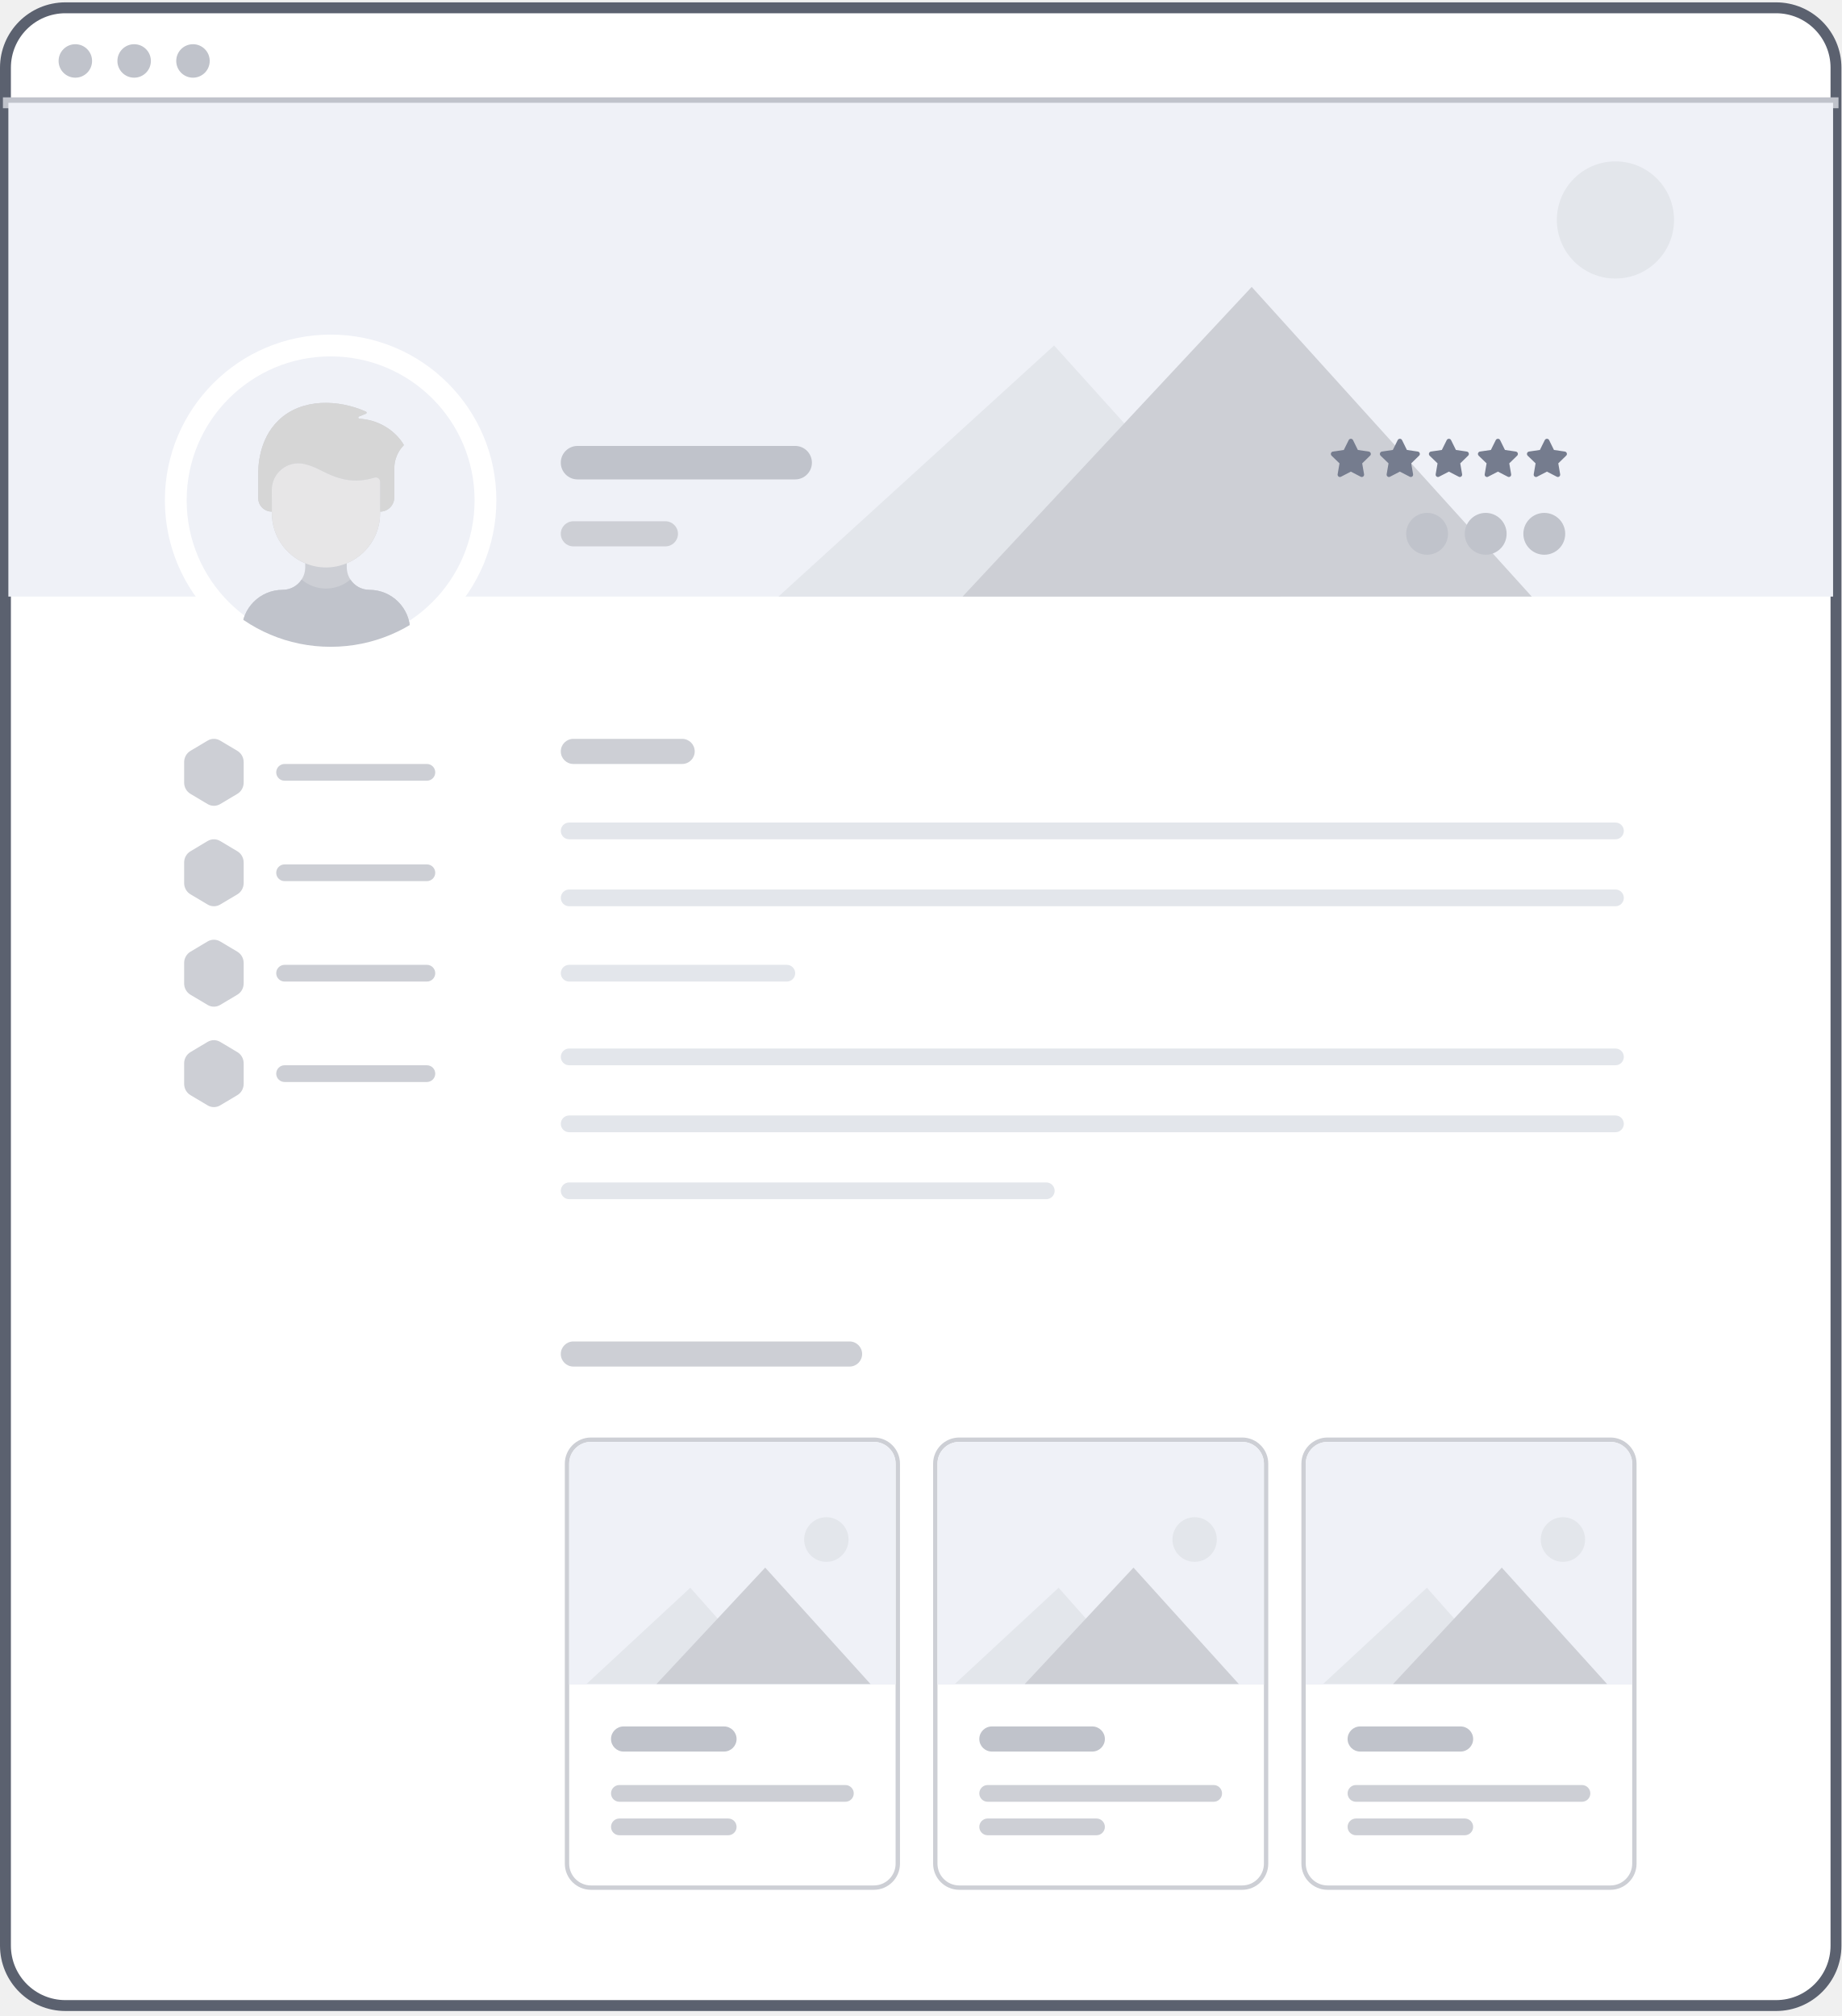
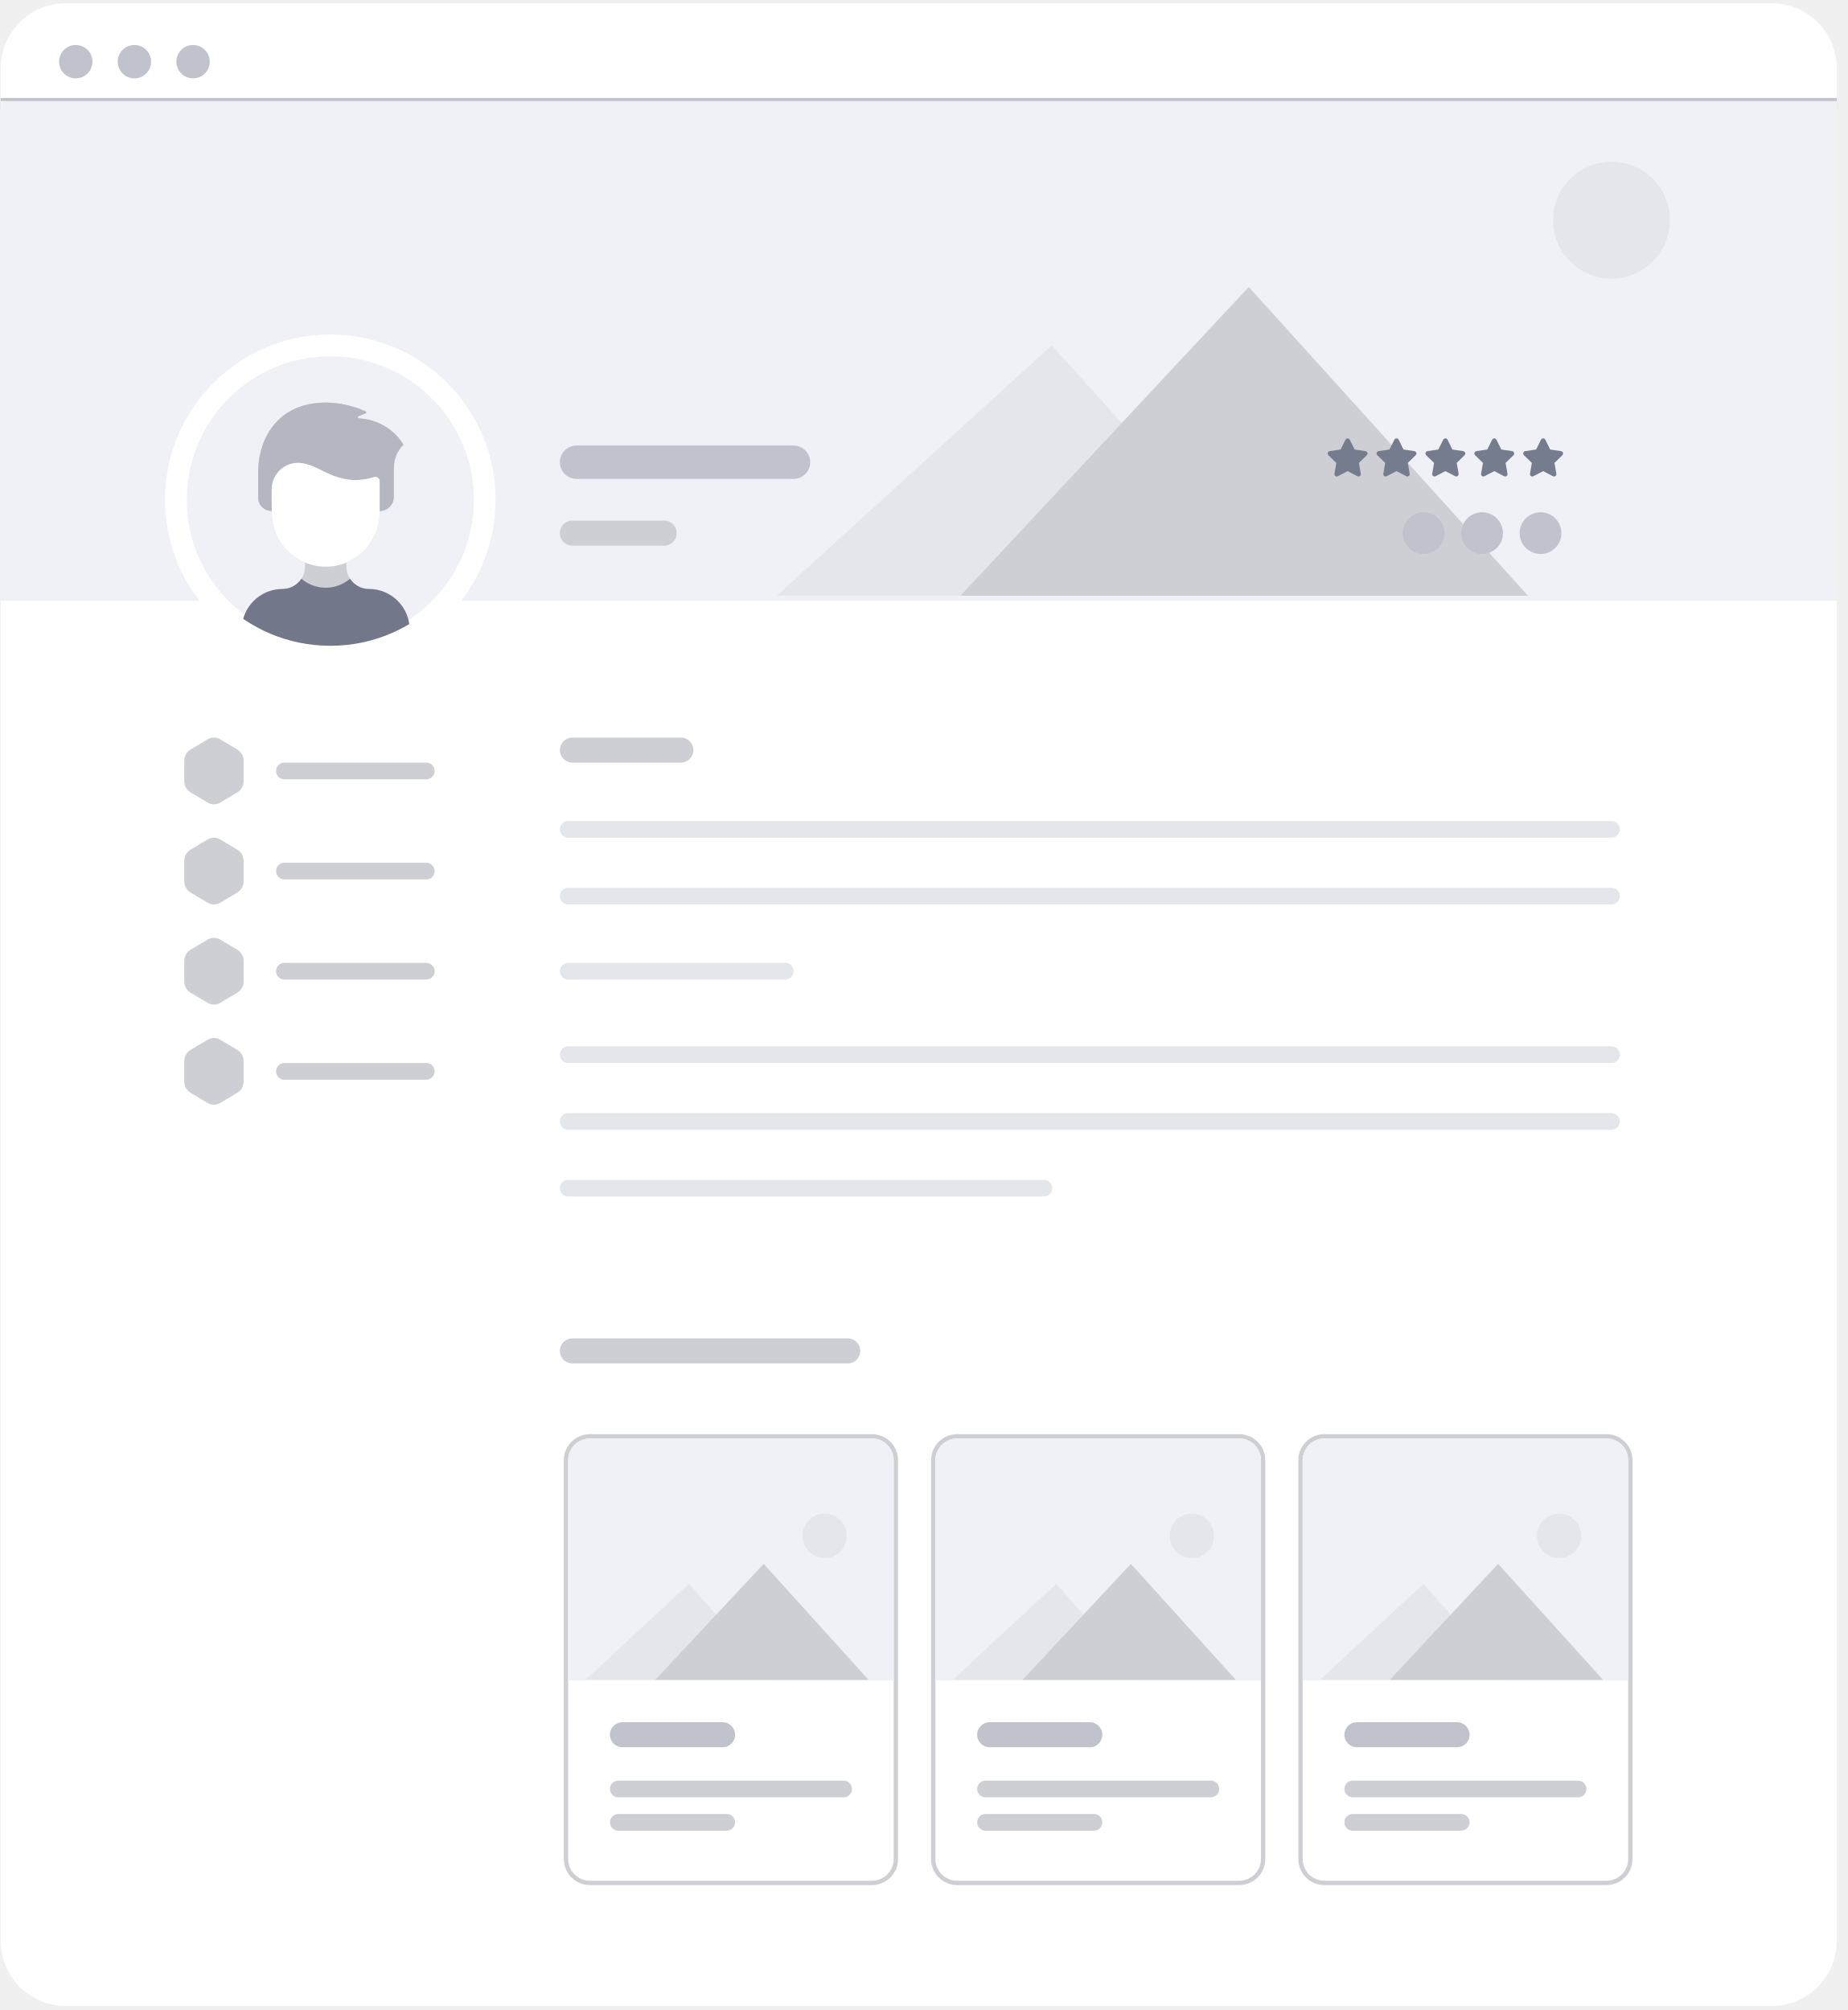
- <svg xmlns="http://www.w3.org/2000/svg" width="169" height="185" viewBox="0 0 169 185" fill="none">
-   <path d="M0.5 6.216C0.5 3.178 2.962 0.716 6 0.716H162.965C166.002 0.716 168.465 3.178 168.465 6.216V178.541C168.465 181.578 166.002 184.041 162.965 184.041H6C2.962 184.041 0.5 181.578 0.5 178.541V6.216Z" fill="white" stroke="#5B616F" />
-   <rect x="51.458" y="75.482" width="97.539" height="1.536" rx="0.768" fill="#E3E6EB" />
-   <rect x="51.458" y="81.627" width="97.539" height="1.536" rx="0.768" fill="#E3E6EB" />
-   <rect x="51.458" y="96.219" width="97.539" height="1.536" rx="0.768" fill="#E3E6EB" />
-   <rect x="51.458" y="102.363" width="97.539" height="1.536" rx="0.768" fill="#E3E6EB" />
-   <rect x="51.458" y="108.507" width="45.313" height="1.536" rx="0.768" fill="#E3E6EB" />
-   <rect x="51.458" y="88.539" width="21.505" height="1.536" rx="0.768" fill="#E3E6EB" />
-   <path d="M19.049 67.962C19.407 67.748 19.848 67.748 20.205 67.962L21.78 68.901C22.138 69.114 22.358 69.508 22.358 69.935V71.813C22.358 72.239 22.138 72.634 21.78 72.847L20.205 73.786C19.848 73.999 19.407 73.999 19.049 73.786L17.475 72.847C17.117 72.634 16.896 72.239 16.896 71.813V69.935C16.896 69.508 17.117 69.114 17.475 68.901L19.049 67.962Z" fill="#CDCFD5" />
-   <rect x="25.345" y="70.106" width="14.592" height="1.536" rx="0.768" fill="#CDCFD5" />
-   <path d="M19.049 77.178C19.407 76.965 19.848 76.965 20.205 77.178L21.78 78.118C22.138 78.331 22.358 78.725 22.358 79.152V81.03C22.358 81.456 22.138 81.85 21.78 82.064L20.205 83.003C19.848 83.216 19.407 83.216 19.049 83.003L17.475 82.064C17.117 81.85 16.896 81.456 16.896 81.03V79.152C16.896 78.725 17.117 78.331 17.475 78.118L19.049 77.178Z" fill="#CDCFD5" />
-   <rect x="25.345" y="79.322" width="14.592" height="1.536" rx="0.768" fill="#CDCFD5" />
-   <path d="M19.049 86.394C19.407 86.181 19.848 86.181 20.205 86.394L21.78 87.333C22.138 87.547 22.358 87.941 22.358 88.368V90.245C22.358 90.672 22.138 91.066 21.78 91.28L20.205 92.219C19.848 92.432 19.407 92.432 19.049 92.219L17.475 91.28C17.117 91.066 16.896 90.672 16.896 90.245V88.368C16.896 87.941 17.117 87.547 17.475 87.333L19.049 86.394Z" fill="#CDCFD5" />
-   <rect x="25.345" y="88.539" width="14.592" height="1.536" rx="0.768" fill="#CDCFD5" />
-   <path d="M19.049 95.611C19.407 95.398 19.848 95.398 20.205 95.611L21.78 96.55C22.138 96.763 22.358 97.158 22.358 97.584V99.462C22.358 99.889 22.138 100.283 21.78 100.496L20.205 101.435C19.848 101.649 19.407 101.649 19.049 101.435L17.475 100.496C17.117 100.283 16.896 99.889 16.896 99.462V97.584C16.896 97.158 17.117 96.763 17.475 96.55L19.049 95.611Z" fill="#CDCFD5" />
-   <rect x="25.345" y="97.755" width="14.592" height="1.536" rx="0.768" fill="#CDCFD5" />
-   <path fill-rule="evenodd" clip-rule="evenodd" d="M51.457 68.954C51.457 68.317 51.973 67.802 52.609 67.802H62.593C63.23 67.802 63.745 68.317 63.745 68.954C63.745 69.59 63.23 70.106 62.593 70.106H52.609C51.973 70.106 51.457 69.59 51.457 68.954Z" fill="#CDCFD5" />
-   <path fill-rule="evenodd" clip-rule="evenodd" d="M51.457 124.252C51.457 123.615 51.973 123.1 52.609 123.1H77.954C78.59 123.1 79.106 123.615 79.106 124.252C79.106 124.888 78.59 125.404 77.954 125.404H52.609C51.973 125.404 51.457 124.888 51.457 124.252Z" fill="#CDCFD5" />
-   <path d="M0.768 9.433L168.196 9.433" stroke="#C0C3CB" stroke-linecap="square" />
-   <path fill-rule="evenodd" clip-rule="evenodd" d="M17.707 7.129C18.555 7.129 19.243 6.441 19.243 5.593C19.243 4.744 18.555 4.057 17.707 4.057C16.859 4.057 16.171 4.744 16.171 5.593C16.171 6.441 16.859 7.129 17.707 7.129Z" fill="#C0C3CB" />
-   <path fill-rule="evenodd" clip-rule="evenodd" d="M12.309 7.129C13.158 7.129 13.845 6.441 13.845 5.593C13.845 4.744 13.158 4.057 12.309 4.057C11.461 4.057 10.773 4.744 10.773 5.593C10.773 6.441 11.461 7.129 12.309 7.129Z" fill="#C0C3CB" />
-   <path fill-rule="evenodd" clip-rule="evenodd" d="M6.912 7.129C7.76 7.129 8.448 6.441 8.448 5.593C8.448 4.744 7.76 4.057 6.912 4.057C6.064 4.057 5.376 4.744 5.376 5.593C5.376 6.441 6.064 7.129 6.912 7.129Z" fill="#C0C3CB" />
-   <rect x="0.768" y="9.433" width="167.429" height="45.313" fill="#EFF1F7" />
-   <path fill-rule="evenodd" clip-rule="evenodd" d="M148.228 25.561C151.197 25.561 153.604 23.154 153.604 20.185C153.604 17.216 151.197 14.809 148.228 14.809C145.259 14.809 142.852 17.216 142.852 20.185C142.852 23.154 145.259 25.561 148.228 25.561Z" fill="#E3E6EB" />
-   <path fill-rule="evenodd" clip-rule="evenodd" d="M96.721 31.705L71.426 54.746H117.507L96.721 31.705Z" fill="#E3E6EB" />
-   <path fill-rule="evenodd" clip-rule="evenodd" d="M114.852 26.329L88.322 54.746H140.548L114.852 26.329Z" fill="#CDCFD5" />
-   <path fill-rule="evenodd" clip-rule="evenodd" d="M51.457 48.986C51.457 48.35 51.973 47.834 52.609 47.834H61.057C61.694 47.834 62.209 48.35 62.209 48.986C62.209 49.622 61.694 50.138 61.057 50.138H52.609C51.973 50.138 51.457 49.622 51.457 48.986Z" fill="#CDCFD5" />
-   <path d="M72.962 40.921H52.993C52.145 40.921 51.457 41.609 51.457 42.457C51.457 43.305 52.145 43.993 52.993 43.993H72.962C73.81 43.993 74.498 43.305 74.498 42.457C74.498 41.609 73.81 40.921 72.962 40.921Z" fill="#C0C3CB" />
-   <path d="M44.545 45.913C44.545 53.76 38.183 60.122 30.336 60.122C22.489 60.122 16.128 53.76 16.128 45.913C16.128 38.066 22.489 31.705 30.336 31.705C38.183 31.705 44.545 38.066 44.545 45.913Z" fill="#EFF1F7" stroke="white" stroke-width="2" />
-   <mask id="mask0" mask-type="alpha" maskUnits="userSpaceOnUse" x="16" y="30" width="29" height="30">
-     <path d="M44.546 45.146C44.546 52.993 38.184 59.354 30.337 59.354C22.49 59.354 16.129 52.993 16.129 45.146C16.129 37.299 22.49 30.938 30.337 30.938C38.184 30.938 44.546 37.299 44.546 45.146Z" fill="#EFF1F7" />
+ <svg xmlns="http://www.w3.org/2000/svg" width="170" height="185" viewBox="0 0 170 185" fill="none">
+   <path d="M0.059 6.3C0.059 2.986 2.745 0.3 6.059 0.3H163.023C166.337 0.3 169.023 2.986 169.023 6.3V178.625C169.023 181.939 166.337 184.625 163.023 184.625H6.059C2.745 184.625 0.059 181.939 0.059 178.625V6.3Z" fill="white" />
+   <rect x="51.517" y="75.566" width="97.539" height="1.536" rx="0.768" fill="#E3E6EB" />
+   <rect x="51.517" y="81.711" width="97.539" height="1.536" rx="0.768" fill="#E3E6EB" />
+   <rect x="51.517" y="96.303" width="97.539" height="1.536" rx="0.768" fill="#E3E6EB" />
+   <rect x="51.517" y="102.447" width="97.539" height="1.536" rx="0.768" fill="#E3E6EB" />
+   <rect x="51.517" y="108.591" width="45.313" height="1.536" rx="0.768" fill="#E3E6EB" />
+   <rect x="51.517" y="88.623" width="21.505" height="1.536" rx="0.768" fill="#E3E6EB" />
+   <path d="M19.108 68.046C19.465 67.832 19.906 67.832 20.264 68.046L21.838 68.985C22.196 69.198 22.417 69.592 22.417 70.019V71.897C22.417 72.323 22.196 72.718 21.838 72.931L20.264 73.87C19.906 74.083 19.465 74.083 19.108 73.87L17.533 72.931C17.175 72.718 16.955 72.323 16.955 71.897V70.019C16.955 69.592 17.175 69.198 17.533 68.985L19.108 68.046Z" fill="#CDCFD5" />
+   <rect x="25.403" y="70.19" width="14.592" height="1.536" rx="0.768" fill="#CDCFD5" />
+   <path d="M19.108 77.263C19.465 77.049 19.906 77.049 20.264 77.263L21.838 78.201C22.196 78.415 22.417 78.809 22.417 79.236V81.114C22.417 81.54 22.196 81.934 21.838 82.148L20.264 83.087C19.906 83.3 19.465 83.3 19.108 83.087L17.533 82.148C17.175 81.934 16.955 81.54 16.955 81.114V79.236C16.955 78.809 17.175 78.415 17.533 78.201L19.108 77.263Z" fill="#CDCFD5" />
+   <rect x="25.403" y="79.406" width="14.592" height="1.536" rx="0.768" fill="#CDCFD5" />
+   <path d="M19.108 86.478C19.465 86.265 19.906 86.265 20.264 86.478L21.838 87.417C22.196 87.631 22.417 88.025 22.417 88.451V90.329C22.417 90.756 22.196 91.15 21.838 91.364L20.264 92.302C19.906 92.516 19.465 92.516 19.108 92.302L17.533 91.364C17.175 91.15 16.955 90.756 16.955 90.329V88.451C16.955 88.025 17.175 87.631 17.533 87.417L19.108 86.478Z" fill="#CDCFD5" />
+   <rect x="25.403" y="88.623" width="14.592" height="1.536" rx="0.768" fill="#CDCFD5" />
+   <path d="M19.108 95.695C19.465 95.482 19.906 95.482 20.264 95.695L21.838 96.634C22.196 96.847 22.417 97.242 22.417 97.668V99.546C22.417 99.973 22.196 100.367 21.838 100.58L20.264 101.519C19.906 101.733 19.465 101.733 19.108 101.519L17.533 100.58C17.175 100.367 16.955 99.973 16.955 99.546V97.668C16.955 97.242 17.175 96.847 17.533 96.634L19.108 95.695Z" fill="#CDCFD5" />
+   <rect x="25.403" y="97.839" width="14.592" height="1.536" rx="0.768" fill="#CDCFD5" />
+   <path fill-rule="evenodd" clip-rule="evenodd" d="M51.516 69.038C51.516 68.401 52.031 67.886 52.668 67.886H62.652C63.288 67.886 63.804 68.401 63.804 69.038C63.804 69.674 63.288 70.19 62.652 70.19H52.668C52.031 70.19 51.516 69.674 51.516 69.038Z" fill="#CDCFD5" />
+   <path fill-rule="evenodd" clip-rule="evenodd" d="M51.516 124.336C51.516 123.699 52.031 123.184 52.668 123.184H78.012C78.649 123.184 79.164 123.699 79.164 124.336C79.164 124.972 78.649 125.488 78.012 125.488H52.668C52.031 125.488 51.516 124.972 51.516 124.336Z" fill="#CDCFD5" />
+   <path d="M0.559 9.517L168.523 9.517" stroke="#C0C3CB" stroke-linecap="square" />
+   <path fill-rule="evenodd" clip-rule="evenodd" d="M17.765 7.213C18.614 7.213 19.302 6.525 19.302 5.677C19.302 4.828 18.614 4.141 17.765 4.141C16.917 4.141 16.23 4.828 16.23 5.677C16.23 6.525 16.917 7.213 17.765 7.213Z" fill="#C0C3CB" />
+   <path fill-rule="evenodd" clip-rule="evenodd" d="M12.368 7.213C13.216 7.213 13.904 6.525 13.904 5.677C13.904 4.828 13.216 4.141 12.368 4.141C11.52 4.141 10.832 4.828 10.832 5.677C10.832 6.525 11.52 7.213 12.368 7.213Z" fill="#C0C3CB" />
+   <path fill-rule="evenodd" clip-rule="evenodd" d="M6.971 7.213C7.819 7.213 8.507 6.525 8.507 5.677C8.507 4.828 7.819 4.141 6.971 4.141C6.122 4.141 5.435 4.828 5.435 5.677C5.435 6.525 6.122 7.213 6.971 7.213Z" fill="#C0C3CB" />
+   <rect x="0.059" y="9.3" width="168.961" height="46" fill="#EFF1F7" />
+   <path fill-rule="evenodd" clip-rule="evenodd" d="M148.286 25.645C151.255 25.645 153.662 23.238 153.662 20.269C153.662 17.3 151.255 14.893 148.286 14.893C145.317 14.893 142.91 17.3 142.91 20.269C142.91 23.238 145.317 25.645 148.286 25.645Z" fill="#E3E6EB" />
+   <path fill-rule="evenodd" clip-rule="evenodd" d="M96.78 31.789L71.484 54.83H117.566L96.78 31.789Z" fill="#E3E6EB" />
+   <path fill-rule="evenodd" clip-rule="evenodd" d="M114.91 26.413L88.381 54.83H140.606L114.91 26.413Z" fill="#CDCFD5" />
+   <path fill-rule="evenodd" clip-rule="evenodd" d="M51.516 49.07C51.516 48.434 52.031 47.918 52.668 47.918H61.116C61.752 47.918 62.268 48.434 62.268 49.07C62.268 49.706 61.752 50.222 61.116 50.222H52.668C52.031 50.222 51.516 49.706 51.516 49.07Z" fill="#CDCFD5" />
+   <path d="M73.02 41.005H53.052C52.203 41.005 51.516 41.693 51.516 42.541C51.516 43.389 52.203 44.077 53.052 44.077H73.02C73.868 44.077 74.556 43.389 74.556 42.541C74.556 41.693 73.868 41.005 73.02 41.005Z" fill="#C0C3CB" />
+   <path d="M44.603 45.997C44.603 53.844 38.242 60.206 30.395 60.206C22.548 60.206 16.186 53.844 16.186 45.997C16.186 38.151 22.548 31.789 30.395 31.789C38.242 31.789 44.603 38.151 44.603 45.997Z" fill="#EFF1F7" stroke="white" stroke-width="2" />
+   <mask id="mask0" style="mask-type:alpha" maskUnits="userSpaceOnUse" x="16" y="31" width="29" height="29">
+     <path d="M44.604 45.23C44.604 53.077 38.243 59.438 30.396 59.438C22.549 59.438 16.188 53.077 16.188 45.23C16.188 37.383 22.549 31.021 30.396 31.021C38.243 31.021 44.604 37.383 44.604 45.23Z" fill="#EFF1F7" />
  </mask>
  <g mask="url(#mask0)">
-     <path d="M37.633 57.865V59.834C37.633 60.056 37.454 60.235 37.232 60.235H22.593C22.371 60.235 22.191 60.056 22.191 59.834V57.865C22.191 55.8 23.866 54.127 25.931 54.127C26.661 54.126 27.304 53.751 27.674 53.181C28.046 52.61 28.007 52.113 28.007 51.712L28.015 51.693C26.215 50.948 24.949 49.175 24.949 47.106V46.949C24.234 46.949 23.695 46.384 23.695 45.718V43.635C23.68 42.909 23.713 40.351 25.561 38.569C27.709 36.498 31.115 36.668 33.581 37.776C33.662 37.812 33.659 37.927 33.578 37.96L32.935 38.225C32.838 38.265 32.859 38.407 32.962 38.417L33.275 38.451C34.955 38.631 36.353 39.634 37.051 40.823C37.057 40.834 37.055 40.849 37.046 40.859C36.49 41.426 36.179 42.188 36.179 42.982V45.646C36.179 46.364 35.597 46.949 34.876 46.949V47.106C34.876 49.175 33.61 50.948 31.81 51.693L31.818 51.712C31.818 52.102 31.776 52.605 32.151 53.181C32.521 53.751 33.164 54.126 33.894 54.127C35.959 54.127 37.633 55.8 37.633 57.865Z" fill="#CDCFD5" />
-     <path d="M37.051 40.822C37.058 40.834 37.056 40.849 37.047 40.859C36.491 41.426 36.18 42.188 36.18 42.982V45.646C36.18 46.364 35.598 46.949 34.877 46.949C34.877 45.431 34.878 44.639 34.877 44.212C34.877 43.943 34.617 43.75 34.36 43.829C33.552 44.078 32.609 44.206 31.618 43.991C29.874 43.612 29.38 42.928 27.958 42.587C26.369 42.206 24.927 43.423 24.937 44.98C24.94 45.492 24.949 46.132 24.95 46.949C24.235 46.949 23.696 46.384 23.696 45.718V43.635C23.68 42.909 23.713 40.351 25.561 38.569C27.71 36.498 31.116 36.668 33.582 37.776C33.662 37.812 33.66 37.927 33.579 37.96L32.935 38.225C32.839 38.265 32.86 38.406 32.963 38.417L33.275 38.451C34.956 38.631 36.354 39.634 37.051 40.822Z" fill="#D6D6D6" />
-     <path d="M34.359 43.829C34.617 43.75 34.877 43.943 34.877 44.212C34.877 44.653 34.876 45.486 34.876 47.106C34.876 49.175 33.61 50.948 31.81 51.693C28.556 53.044 24.949 50.644 24.949 47.106C24.949 46.191 24.94 45.541 24.937 44.98C24.927 43.423 26.368 42.206 27.957 42.587C29.38 42.928 29.873 43.612 31.617 43.991C32.608 44.206 33.551 44.078 34.359 43.829Z" fill="#E7E6E7" />
-     <path d="M37.633 57.866V59.834C37.633 60.056 37.454 60.235 37.232 60.235H22.593C22.371 60.235 22.191 60.056 22.191 59.834V57.866C22.191 55.801 23.866 54.128 25.931 54.127C26.661 54.127 27.304 53.751 27.674 53.182C28.965 54.285 30.859 54.285 32.151 53.182C32.521 53.751 33.164 54.127 33.894 54.127C35.959 54.128 37.633 55.801 37.633 57.866Z" fill="#C0C3CB" />
+     <path d="M37.692 57.95V59.918C37.692 60.139 37.513 60.319 37.291 60.319H22.651C22.43 60.319 22.25 60.139 22.25 59.918V57.95C22.25 55.884 23.924 54.211 25.99 54.211C26.72 54.21 27.362 53.835 27.732 53.265C28.104 52.694 28.066 52.197 28.066 51.796L28.073 51.777C26.273 51.032 25.008 49.259 25.008 47.19V47.033C24.293 47.033 23.754 46.468 23.754 45.802V43.719C23.738 42.993 23.771 40.435 25.619 38.653C27.768 36.582 31.173 36.752 33.64 37.86C33.72 37.896 33.718 38.011 33.636 38.044L32.993 38.309C32.897 38.349 32.918 38.49 33.021 38.502L33.333 38.535C35.014 38.715 36.412 39.718 37.109 40.907C37.116 40.918 37.114 40.933 37.105 40.943C36.549 41.51 36.238 42.272 36.238 43.066V45.73C36.238 46.448 35.656 47.033 34.935 47.033V47.19C34.935 49.259 33.669 51.032 31.869 51.777L31.876 51.796C31.876 52.186 31.835 52.689 32.21 53.265C32.58 53.835 33.222 54.21 33.952 54.211C36.018 54.211 37.692 55.884 37.692 57.95Z" fill="#CDCFD5" />
+     <path d="M37.11 40.907C37.117 40.918 37.115 40.933 37.105 40.943C36.55 41.51 36.239 42.272 36.239 43.066V45.73C36.239 46.448 35.657 47.033 34.935 47.033C34.935 45.516 34.936 44.723 34.936 44.297C34.936 44.027 34.676 43.834 34.419 43.913C33.61 44.162 32.667 44.29 31.677 44.075C29.933 43.696 29.439 43.012 28.017 42.671C26.427 42.29 24.986 43.507 24.996 45.064C24.999 45.576 25.007 46.216 25.008 47.033C24.294 47.033 23.755 46.468 23.755 45.802V43.719C23.739 42.993 23.772 40.435 25.62 38.653C27.769 36.582 31.174 36.752 33.641 37.86C33.721 37.896 33.719 38.011 33.637 38.044L32.994 38.309C32.898 38.349 32.918 38.49 33.022 38.502L33.334 38.535C35.015 38.715 36.413 39.718 37.11 40.907Z" fill="#B4B7C0" />
+     <path d="M34.418 43.913C34.675 43.834 34.935 44.027 34.935 44.296C34.936 44.737 34.935 45.57 34.935 47.19C34.935 49.259 33.669 51.032 31.869 51.777C28.614 53.128 25.008 50.728 25.008 47.19C25.008 46.275 24.998 45.625 24.995 45.065C24.985 43.507 26.427 42.29 28.016 42.671C29.438 43.012 29.932 43.696 31.676 44.075C32.667 44.29 33.61 44.162 34.418 43.913Z" fill="white" />
+     <path d="M37.692 57.95V59.918C37.692 60.14 37.513 60.319 37.291 60.319H22.651C22.43 60.319 22.25 60.14 22.25 59.918V57.95C22.25 55.885 23.924 54.212 25.989 54.211C26.72 54.211 27.363 53.835 27.732 53.266C29.024 54.369 30.918 54.369 32.21 53.266C32.58 53.835 33.222 54.211 33.953 54.211C36.018 54.212 37.692 55.885 37.692 57.95Z" fill="#727889" />
  </g>
-   <path d="M123.949 40.264C123.975 40.264 124.002 40.269 124.027 40.278C124.054 40.287 124.079 40.301 124.1 40.319C124.122 40.34 124.14 40.365 124.152 40.393L124.593 41.291L125.593 41.438C125.621 41.441 125.649 41.451 125.674 41.466C125.697 41.481 125.718 41.499 125.737 41.52C125.752 41.542 125.764 41.567 125.772 41.593C125.779 41.617 125.783 41.643 125.783 41.668C125.783 41.695 125.777 41.722 125.765 41.746C125.753 41.77 125.737 41.792 125.718 41.811L124.991 42.521L125.163 43.52C125.168 43.547 125.168 43.574 125.163 43.601C125.157 43.627 125.146 43.651 125.132 43.674C125.119 43.697 125.1 43.718 125.078 43.733C125.034 43.765 124.979 43.779 124.924 43.773C124.898 43.769 124.873 43.76 124.851 43.746L123.949 43.28L123.049 43.746C123.027 43.76 123.002 43.769 122.976 43.773C122.921 43.779 122.866 43.765 122.822 43.733C122.8 43.718 122.781 43.697 122.768 43.674C122.754 43.651 122.743 43.627 122.737 43.601C122.732 43.574 122.732 43.547 122.737 43.52L122.909 42.521L122.179 41.815C122.16 41.794 122.145 41.771 122.134 41.746C122.123 41.722 122.116 41.695 122.114 41.668C122.114 41.642 122.118 41.616 122.125 41.591C122.133 41.564 122.146 41.539 122.164 41.518C122.181 41.496 122.201 41.478 122.224 41.464C122.248 41.449 122.276 41.44 122.304 41.438L123.304 41.291L123.751 40.388C123.763 40.362 123.78 40.338 123.802 40.319C123.823 40.301 123.848 40.287 123.875 40.278C123.899 40.269 123.923 40.264 123.949 40.264V40.264Z" fill="#757C8E" />
-   <path d="M128.447 40.263C128.473 40.263 128.5 40.268 128.525 40.277C128.552 40.286 128.577 40.3 128.598 40.319C128.62 40.339 128.638 40.364 128.65 40.392L129.092 41.29L130.091 41.437C130.12 41.44 130.147 41.45 130.172 41.465C130.195 41.48 130.216 41.498 130.235 41.519C130.25 41.541 130.262 41.566 130.27 41.592C130.277 41.617 130.281 41.642 130.281 41.667C130.281 41.694 130.275 41.721 130.263 41.745C130.251 41.769 130.235 41.791 130.216 41.81L129.489 42.52L129.661 43.519C129.666 43.545 129.666 43.573 129.661 43.6C129.655 43.626 129.644 43.651 129.63 43.673C129.617 43.696 129.598 43.717 129.577 43.732C129.532 43.764 129.477 43.779 129.422 43.772C129.396 43.768 129.371 43.759 129.349 43.745L128.447 43.279L127.547 43.745C127.525 43.759 127.5 43.768 127.474 43.772C127.419 43.779 127.364 43.764 127.32 43.732C127.298 43.717 127.279 43.696 127.266 43.673C127.252 43.651 127.241 43.626 127.235 43.6C127.23 43.573 127.23 43.545 127.235 43.519L127.407 42.52L126.677 41.814C126.659 41.794 126.643 41.77 126.632 41.745C126.621 41.721 126.614 41.694 126.612 41.667C126.612 41.641 126.616 41.615 126.623 41.59C126.631 41.563 126.644 41.538 126.662 41.517C126.679 41.495 126.699 41.477 126.722 41.463C126.746 41.449 126.774 41.439 126.802 41.437L127.802 41.29L128.249 40.387C128.261 40.361 128.278 40.337 128.3 40.319C128.321 40.3 128.346 40.286 128.373 40.277C128.397 40.268 128.421 40.264 128.447 40.263V40.263Z" fill="#757C8E" />
-   <path d="M132.945 40.263C132.971 40.263 132.998 40.268 133.023 40.277C133.05 40.286 133.075 40.3 133.097 40.319C133.118 40.339 133.136 40.364 133.148 40.392L133.59 41.29L134.589 41.437C134.618 41.44 134.645 41.45 134.67 41.465C134.693 41.48 134.714 41.498 134.733 41.519C134.748 41.541 134.76 41.566 134.768 41.592C134.775 41.617 134.779 41.642 134.779 41.667C134.779 41.694 134.773 41.721 134.761 41.745C134.749 41.769 134.733 41.791 134.714 41.81L133.987 42.52L134.159 43.519C134.164 43.545 134.164 43.573 134.159 43.6C134.153 43.626 134.142 43.651 134.128 43.673C134.115 43.696 134.096 43.717 134.075 43.732C134.03 43.764 133.975 43.779 133.92 43.772C133.894 43.768 133.869 43.759 133.847 43.745L132.945 43.279L132.045 43.745C132.023 43.759 131.998 43.768 131.972 43.772C131.917 43.779 131.862 43.764 131.818 43.732C131.796 43.717 131.778 43.696 131.764 43.673C131.75 43.651 131.739 43.626 131.733 43.6C131.728 43.573 131.728 43.545 131.733 43.519L131.905 42.52L131.175 41.814C131.157 41.794 131.141 41.77 131.13 41.745C131.119 41.721 131.112 41.694 131.11 41.667C131.11 41.641 131.114 41.615 131.121 41.59C131.129 41.563 131.142 41.538 131.16 41.517C131.177 41.495 131.197 41.477 131.22 41.463C131.244 41.449 131.272 41.439 131.3 41.437L132.3 41.29L132.747 40.387C132.759 40.361 132.776 40.337 132.798 40.319C132.819 40.3 132.844 40.286 132.871 40.277C132.895 40.268 132.92 40.264 132.945 40.263V40.263Z" fill="#757C8E" />
-   <path d="M137.444 40.263C137.471 40.263 137.497 40.268 137.522 40.277C137.549 40.286 137.574 40.3 137.596 40.319C137.618 40.339 137.635 40.364 137.647 40.392L138.089 41.29L139.088 41.437C139.117 41.44 139.144 41.45 139.169 41.465C139.192 41.48 139.213 41.498 139.232 41.519C139.247 41.541 139.259 41.566 139.267 41.592C139.274 41.617 139.278 41.642 139.278 41.667C139.278 41.694 139.272 41.721 139.26 41.745C139.248 41.769 139.232 41.791 139.213 41.81L138.486 42.52L138.658 43.519C138.664 43.545 138.664 43.573 138.658 43.6C138.652 43.626 138.641 43.651 138.627 43.673C138.614 43.696 138.595 43.717 138.574 43.732C138.529 43.764 138.474 43.779 138.42 43.772C138.393 43.768 138.368 43.759 138.346 43.745L137.444 43.279L136.544 43.745C136.522 43.759 136.497 43.768 136.471 43.772C136.416 43.779 136.361 43.764 136.317 43.732C136.295 43.717 136.277 43.696 136.263 43.673C136.249 43.651 136.238 43.626 136.232 43.6C136.227 43.573 136.227 43.545 136.232 43.519L136.404 42.52L135.674 41.814C135.656 41.794 135.641 41.77 135.629 41.745C135.618 41.721 135.611 41.694 135.609 41.667C135.609 41.641 135.613 41.615 135.62 41.59C135.628 41.563 135.641 41.538 135.659 41.517C135.676 41.495 135.696 41.477 135.719 41.463C135.743 41.449 135.771 41.439 135.799 41.437L136.799 41.29L137.246 40.387C137.258 40.361 137.275 40.337 137.297 40.319C137.318 40.3 137.343 40.286 137.37 40.277C137.394 40.268 137.419 40.264 137.444 40.263V40.263Z" fill="#757C8E" />
-   <path d="M141.941 40.263C141.968 40.263 141.994 40.268 142.019 40.277C142.046 40.286 142.071 40.3 142.093 40.319C142.115 40.339 142.132 40.364 142.144 40.392L142.586 41.29L143.585 41.437C143.614 41.44 143.641 41.45 143.666 41.465C143.689 41.48 143.71 41.498 143.729 41.519C143.744 41.541 143.756 41.566 143.764 41.592C143.771 41.617 143.775 41.642 143.775 41.667C143.775 41.694 143.769 41.721 143.757 41.745C143.745 41.769 143.729 41.791 143.71 41.81L142.983 42.52L143.155 43.519C143.161 43.545 143.161 43.573 143.155 43.6C143.149 43.626 143.139 43.651 143.124 43.673C143.111 43.696 143.093 43.717 143.071 43.732C143.026 43.764 142.971 43.779 142.917 43.772C142.89 43.768 142.865 43.759 142.843 43.745L141.941 43.279L141.041 43.745C141.019 43.759 140.994 43.768 140.968 43.772C140.913 43.779 140.858 43.764 140.814 43.732C140.792 43.717 140.774 43.696 140.76 43.673C140.746 43.651 140.735 43.626 140.729 43.6C140.724 43.573 140.724 43.545 140.729 43.519L140.901 42.52L140.171 41.814C140.153 41.794 140.138 41.77 140.126 41.745C140.115 41.721 140.108 41.694 140.106 41.667C140.106 41.641 140.11 41.615 140.117 41.59C140.125 41.563 140.138 41.538 140.156 41.517C140.173 41.495 140.193 41.477 140.216 41.463C140.24 41.449 140.268 41.439 140.296 41.437L141.296 41.29L141.743 40.387C141.755 40.361 141.772 40.337 141.794 40.319C141.815 40.3 141.84 40.286 141.867 40.277C141.891 40.268 141.916 40.264 141.941 40.263V40.263Z" fill="#757C8E" />
-   <circle cx="141.699" cy="48.986" r="1.92" fill="#C0C3CB" />
-   <circle cx="136.322" cy="48.986" r="1.92" fill="#C0C3CB" />
-   <circle cx="130.946" cy="48.986" r="1.92" fill="#C0C3CB" />
-   <rect x="52.026" y="132.115" width="30.353" height="41.105" rx="2.2" stroke="#CDCFD5" stroke-width="0.4" />
-   <path fill-rule="evenodd" clip-rule="evenodd" d="M56.065 159.581C56.065 158.944 56.581 158.429 57.218 158.429H66.434C67.07 158.429 67.586 158.944 67.586 159.581C67.586 160.217 67.07 160.733 66.434 160.733H57.218C56.581 160.733 56.065 160.217 56.065 159.581Z" fill="#C0C3CB" />
-   <path fill-rule="evenodd" clip-rule="evenodd" d="M56.065 164.573C56.065 164.149 56.409 163.805 56.834 163.805H77.57C77.994 163.805 78.338 164.149 78.338 164.573C78.338 164.997 77.994 165.341 77.57 165.341H56.834C56.409 165.341 56.065 164.997 56.065 164.573Z" fill="#CDCFD5" />
-   <path fill-rule="evenodd" clip-rule="evenodd" d="M56.065 167.645C56.065 167.221 56.409 166.877 56.834 166.877H66.818C67.242 166.877 67.586 167.221 67.586 167.645C67.586 168.069 67.242 168.413 66.818 168.413H56.833C56.409 168.413 56.065 168.069 56.065 167.645Z" fill="#CDCFD5" />
-   <path d="M52.226 134.315C52.226 133.211 53.121 132.315 54.226 132.315H80.178C81.283 132.315 82.178 133.211 82.178 134.315V154.588H52.226V134.315Z" fill="#EFF1F7" />
-   <path fill-rule="evenodd" clip-rule="evenodd" d="M75.823 143.324C76.947 143.324 77.858 142.407 77.858 141.276C77.858 140.144 76.947 139.228 75.823 139.228C74.699 139.228 73.788 140.144 73.788 141.276C73.788 142.407 74.699 143.324 75.823 143.324Z" fill="#E3E6EB" />
-   <path fill-rule="evenodd" clip-rule="evenodd" d="M63.34 145.7L53.838 154.511H71.148L63.34 145.7Z" fill="#E3E6EB" />
-   <path fill-rule="evenodd" clip-rule="evenodd" d="M70.213 143.853L60.238 154.536H79.874L70.213 143.853Z" fill="#CDCFD5" />
-   <rect x="85.819" y="132.115" width="30.353" height="41.105" rx="2.2" stroke="#CDCFD5" stroke-width="0.4" />
-   <path fill-rule="evenodd" clip-rule="evenodd" d="M89.858 159.581C89.858 158.944 90.374 158.429 91.01 158.429H100.227C100.863 158.429 101.379 158.944 101.379 159.581C101.379 160.217 100.863 160.733 100.227 160.733H91.01C90.374 160.733 89.858 160.217 89.858 159.581Z" fill="#C0C3CB" />
-   <path fill-rule="evenodd" clip-rule="evenodd" d="M89.858 164.573C89.858 164.149 90.202 163.805 90.626 163.805H111.363C111.787 163.805 112.131 164.149 112.131 164.573C112.131 164.997 111.787 165.341 111.363 165.341H90.626C90.202 165.341 89.858 164.997 89.858 164.573Z" fill="#CDCFD5" />
-   <path fill-rule="evenodd" clip-rule="evenodd" d="M89.858 167.645C89.858 167.221 90.202 166.877 90.626 166.877H100.611C101.035 166.877 101.379 167.221 101.379 167.645C101.379 168.069 101.035 168.413 100.611 168.413H90.626C90.202 168.413 89.858 168.069 89.858 167.645Z" fill="#CDCFD5" />
-   <path d="M86.019 134.315C86.019 133.211 86.914 132.315 88.019 132.315H113.971C115.076 132.315 115.971 133.211 115.971 134.315V154.588H86.019V134.315Z" fill="#EFF1F7" />
-   <path fill-rule="evenodd" clip-rule="evenodd" d="M109.616 143.324C110.74 143.324 111.651 142.407 111.651 141.276C111.651 140.144 110.74 139.228 109.616 139.228C108.492 139.228 107.581 140.144 107.581 141.276C107.581 142.407 108.492 143.324 109.616 143.324Z" fill="#E3E6EB" />
-   <path fill-rule="evenodd" clip-rule="evenodd" d="M97.133 145.7L87.631 154.511H104.941L97.133 145.7Z" fill="#E3E6EB" />
-   <path fill-rule="evenodd" clip-rule="evenodd" d="M104.006 143.853L94.031 154.536H113.667L104.006 143.853Z" fill="#CDCFD5" />
-   <rect x="119.612" y="132.115" width="30.353" height="41.105" rx="2.2" stroke="#CDCFD5" stroke-width="0.4" />
-   <path fill-rule="evenodd" clip-rule="evenodd" d="M123.651 159.581C123.651 158.944 124.167 158.429 124.803 158.429H134.02C134.656 158.429 135.172 158.944 135.172 159.581C135.172 160.217 134.656 160.733 134.02 160.733H124.803C124.167 160.733 123.651 160.217 123.651 159.581Z" fill="#C0C3CB" />
-   <path fill-rule="evenodd" clip-rule="evenodd" d="M123.651 164.573C123.651 164.149 123.995 163.805 124.419 163.805H145.156C145.58 163.805 145.924 164.149 145.924 164.573C145.924 164.997 145.58 165.341 145.156 165.341H124.419C123.995 165.341 123.651 164.997 123.651 164.573Z" fill="#CDCFD5" />
-   <path fill-rule="evenodd" clip-rule="evenodd" d="M123.651 167.645C123.651 167.221 123.995 166.877 124.419 166.877H134.404C134.828 166.877 135.172 167.221 135.172 167.645C135.172 168.069 134.828 168.413 134.404 168.413H124.419C123.995 168.413 123.651 168.069 123.651 167.645Z" fill="#CDCFD5" />
-   <path d="M119.812 134.315C119.812 133.211 120.707 132.315 121.812 132.315H147.764C148.869 132.315 149.764 133.211 149.764 134.315V154.588H119.812V134.315Z" fill="#EFF1F7" />
-   <path fill-rule="evenodd" clip-rule="evenodd" d="M143.409 143.324C144.533 143.324 145.443 142.407 145.443 141.276C145.443 140.144 144.533 139.228 143.409 139.228C142.285 139.228 141.374 140.144 141.374 141.276C141.374 142.407 142.285 143.324 143.409 143.324Z" fill="#E3E6EB" />
-   <path fill-rule="evenodd" clip-rule="evenodd" d="M130.926 145.7L121.424 154.511H138.734L130.926 145.7Z" fill="#E3E6EB" />
-   <path fill-rule="evenodd" clip-rule="evenodd" d="M137.799 143.853L127.824 154.536H147.46L137.799 143.853Z" fill="#CDCFD5" />
+   <path d="M124.007 40.348C124.034 40.348 124.061 40.353 124.086 40.362C124.113 40.371 124.138 40.385 124.159 40.403C124.181 40.424 124.198 40.449 124.21 40.477L124.652 41.375L125.651 41.522C125.68 41.525 125.708 41.535 125.732 41.55C125.755 41.565 125.777 41.583 125.795 41.604C125.811 41.626 125.823 41.651 125.83 41.677C125.838 41.702 125.841 41.727 125.841 41.752C125.842 41.779 125.836 41.806 125.824 41.831C125.812 41.854 125.796 41.876 125.777 41.895L125.05 42.605L125.221 43.604C125.227 43.63 125.227 43.658 125.221 43.685C125.215 43.711 125.205 43.735 125.191 43.758C125.177 43.781 125.159 43.802 125.137 43.817C125.092 43.849 125.037 43.864 124.983 43.857C124.957 43.853 124.932 43.844 124.91 43.83L124.007 43.364L123.108 43.83C123.085 43.844 123.06 43.853 123.034 43.857C122.98 43.864 122.925 43.849 122.88 43.817C122.858 43.802 122.84 43.781 122.827 43.758C122.812 43.735 122.802 43.711 122.796 43.685C122.79 43.658 122.79 43.63 122.796 43.604L122.967 42.605L122.237 41.899C122.219 41.878 122.204 41.855 122.193 41.831C122.181 41.806 122.175 41.779 122.173 41.752C122.173 41.726 122.177 41.7 122.184 41.675C122.192 41.648 122.205 41.623 122.223 41.602C122.239 41.58 122.259 41.562 122.282 41.548C122.307 41.533 122.334 41.524 122.363 41.522L123.362 41.375L123.81 40.472C123.821 40.446 123.839 40.422 123.86 40.403C123.882 40.385 123.907 40.371 123.934 40.362C123.957 40.353 123.982 40.348 124.007 40.348V40.348Z" fill="#757C8E" />
+   <path d="M128.505 40.347C128.532 40.347 128.559 40.352 128.584 40.361C128.611 40.37 128.636 40.384 128.657 40.402C128.679 40.423 128.697 40.448 128.708 40.476L129.15 41.374L130.149 41.521C130.178 41.524 130.206 41.534 130.23 41.549C130.254 41.564 130.275 41.582 130.293 41.603C130.309 41.625 130.321 41.65 130.328 41.676C130.336 41.7 130.339 41.726 130.339 41.751C130.34 41.778 130.334 41.805 130.322 41.83C130.31 41.853 130.294 41.875 130.275 41.894L129.548 42.604L129.719 43.603C129.725 43.63 129.725 43.657 129.719 43.684C129.713 43.71 129.703 43.734 129.689 43.757C129.675 43.78 129.657 43.801 129.635 43.816C129.59 43.848 129.536 43.862 129.481 43.856C129.455 43.852 129.43 43.843 129.408 43.829L128.505 43.363L127.606 43.829C127.583 43.843 127.558 43.852 127.532 43.856C127.478 43.862 127.423 43.848 127.378 43.816C127.356 43.801 127.338 43.78 127.325 43.757C127.31 43.734 127.3 43.71 127.294 43.684C127.288 43.657 127.288 43.63 127.294 43.603L127.466 42.604L126.735 41.898C126.717 41.877 126.702 41.854 126.691 41.83C126.679 41.805 126.673 41.778 126.671 41.751C126.671 41.725 126.675 41.699 126.682 41.674C126.69 41.647 126.703 41.622 126.721 41.601C126.737 41.579 126.757 41.561 126.78 41.547C126.805 41.532 126.832 41.523 126.861 41.521L127.86 41.374L128.308 40.471C128.319 40.445 128.337 40.422 128.358 40.402C128.38 40.384 128.405 40.37 128.432 40.361C128.455 40.352 128.48 40.347 128.505 40.347V40.347Z" fill="#757C8E" />
+   <path d="M133.003 40.347C133.03 40.347 133.057 40.352 133.082 40.361C133.109 40.37 133.134 40.384 133.155 40.402C133.177 40.423 133.195 40.448 133.206 40.476L133.648 41.374L134.647 41.521C134.676 41.524 134.704 41.534 134.728 41.549C134.752 41.564 134.773 41.582 134.791 41.603C134.807 41.625 134.819 41.65 134.827 41.676C134.834 41.7 134.837 41.726 134.838 41.751C134.838 41.778 134.832 41.805 134.82 41.83C134.808 41.853 134.792 41.875 134.773 41.894L134.046 42.604L134.218 43.603C134.223 43.63 134.223 43.657 134.218 43.684C134.211 43.71 134.201 43.734 134.187 43.757C134.173 43.78 134.155 43.801 134.133 43.816C134.089 43.848 134.034 43.862 133.979 43.856C133.953 43.852 133.928 43.843 133.906 43.829L133.003 43.363L132.104 43.829C132.081 43.843 132.056 43.852 132.03 43.856C131.976 43.862 131.921 43.848 131.876 43.816C131.854 43.801 131.836 43.78 131.823 43.757C131.808 43.734 131.798 43.71 131.792 43.684C131.786 43.657 131.786 43.63 131.792 43.603L131.964 42.604L131.234 41.898C131.215 41.877 131.2 41.854 131.189 41.83C131.177 41.805 131.171 41.778 131.169 41.751C131.169 41.725 131.173 41.699 131.18 41.674C131.188 41.647 131.201 41.622 131.219 41.601C131.235 41.579 131.255 41.561 131.278 41.547C131.303 41.532 131.33 41.523 131.359 41.521L132.358 41.374L132.806 40.471C132.817 40.445 132.835 40.422 132.856 40.402C132.878 40.384 132.903 40.37 132.93 40.361C132.953 40.352 132.978 40.347 133.003 40.347V40.347Z" fill="#757C8E" />
+   <path d="M137.502 40.347C137.529 40.347 137.556 40.352 137.581 40.361C137.608 40.37 137.633 40.384 137.654 40.402C137.676 40.423 137.694 40.448 137.706 40.476L138.147 41.374L139.147 41.521C139.175 41.524 139.203 41.534 139.227 41.549C139.251 41.564 139.272 41.582 139.29 41.603C139.306 41.625 139.318 41.65 139.326 41.676C139.333 41.7 139.336 41.726 139.337 41.751C139.337 41.778 139.331 41.805 139.319 41.83C139.307 41.853 139.291 41.875 139.272 41.894L138.545 42.604L138.717 43.603C138.722 43.63 138.722 43.657 138.717 43.684C138.71 43.71 138.7 43.734 138.686 43.757C138.672 43.78 138.654 43.801 138.632 43.816C138.588 43.848 138.533 43.862 138.478 43.856C138.452 43.852 138.427 43.843 138.405 43.829L137.502 43.363L136.603 43.829C136.58 43.843 136.555 43.852 136.529 43.856C136.475 43.862 136.42 43.848 136.375 43.816C136.353 43.801 136.335 43.78 136.322 43.757C136.307 43.734 136.297 43.71 136.291 43.684C136.285 43.657 136.285 43.63 136.291 43.603L136.463 42.604L135.733 41.898C135.714 41.877 135.699 41.854 135.688 41.83C135.676 41.805 135.67 41.778 135.668 41.751C135.668 41.725 135.672 41.699 135.679 41.674C135.687 41.647 135.7 41.622 135.718 41.601C135.734 41.579 135.754 41.561 135.777 41.547C135.802 41.532 135.829 41.523 135.858 41.521L136.857 41.374L137.305 40.471C137.317 40.445 137.334 40.422 137.356 40.402C137.377 40.384 137.402 40.37 137.429 40.361C137.452 40.352 137.477 40.347 137.502 40.347V40.347Z" fill="#757C8E" />
+   <path d="M141.999 40.347C142.026 40.347 142.053 40.352 142.078 40.361C142.105 40.37 142.13 40.384 142.151 40.402C142.173 40.423 142.191 40.448 142.203 40.476L142.644 41.374L143.644 41.521C143.672 41.524 143.7 41.534 143.724 41.549C143.748 41.564 143.769 41.582 143.787 41.603C143.803 41.625 143.815 41.65 143.823 41.676C143.83 41.7 143.833 41.726 143.834 41.751C143.834 41.778 143.828 41.805 143.816 41.83C143.804 41.853 143.788 41.875 143.769 41.894L143.042 42.604L143.214 43.603C143.219 43.63 143.219 43.657 143.214 43.684C143.208 43.71 143.197 43.734 143.183 43.757C143.169 43.78 143.151 43.801 143.129 43.816C143.085 43.848 143.03 43.862 142.975 43.856C142.949 43.852 142.924 43.843 142.902 43.829L141.999 43.363L141.1 43.829C141.078 43.843 141.053 43.852 141.026 43.856C140.972 43.862 140.917 43.848 140.872 43.816C140.85 43.801 140.832 43.78 140.819 43.757C140.804 43.734 140.794 43.71 140.788 43.684C140.782 43.657 140.782 43.63 140.788 43.603L140.96 42.604L140.23 41.898C140.211 41.877 140.196 41.854 140.185 41.83C140.174 41.805 140.167 41.778 140.165 41.751C140.165 41.725 140.169 41.699 140.176 41.674C140.184 41.647 140.197 41.622 140.215 41.601C140.231 41.579 140.252 41.561 140.274 41.547C140.299 41.532 140.327 41.523 140.355 41.521L141.354 41.374L141.802 40.471C141.814 40.445 141.831 40.422 141.853 40.402C141.874 40.384 141.899 40.37 141.926 40.361C141.949 40.352 141.974 40.347 141.999 40.347V40.347Z" fill="#757C8E" />
+   <circle cx="141.758" cy="49.069" r="1.92" fill="#C0C3CB" />
+   <circle cx="136.381" cy="49.069" r="1.92" fill="#C0C3CB" />
+   <circle cx="131.005" cy="49.069" r="1.92" fill="#C0C3CB" />
+   <rect x="52.084" y="132.199" width="30.353" height="41.105" rx="2.2" stroke="#CDCFD5" stroke-width="0.4" />
+   <path fill-rule="evenodd" clip-rule="evenodd" d="M56.124 159.665C56.124 159.028 56.64 158.513 57.276 158.513H66.492C67.129 158.513 67.644 159.028 67.644 159.665C67.644 160.301 67.129 160.817 66.492 160.817H57.276C56.64 160.817 56.124 160.301 56.124 159.665Z" fill="#C0C3CB" />
+   <path fill-rule="evenodd" clip-rule="evenodd" d="M56.124 164.657C56.124 164.233 56.468 163.889 56.892 163.889H77.629C78.053 163.889 78.397 164.233 78.397 164.657C78.397 165.081 78.053 165.425 77.629 165.425H56.892C56.468 165.425 56.124 165.081 56.124 164.657Z" fill="#CDCFD5" />
+   <path fill-rule="evenodd" clip-rule="evenodd" d="M56.124 167.729C56.124 167.305 56.468 166.961 56.892 166.961H66.876C67.3 166.961 67.644 167.305 67.644 167.729C67.644 168.153 67.3 168.497 66.876 168.497H56.892C56.468 168.497 56.124 168.153 56.124 167.729Z" fill="#CDCFD5" />
+   <path d="M52.284 134.399C52.284 133.295 53.18 132.399 54.284 132.399H80.237C81.342 132.399 82.237 133.295 82.237 134.399V154.672H52.284V134.399Z" fill="#EFF1F7" />
+   <path fill-rule="evenodd" clip-rule="evenodd" d="M75.881 143.408C77.005 143.408 77.916 142.491 77.916 141.36C77.916 140.228 77.005 139.312 75.881 139.312C74.758 139.312 73.847 140.228 73.847 141.36C73.847 142.491 74.758 143.408 75.881 143.408Z" fill="#E3E6EB" />
+   <path fill-rule="evenodd" clip-rule="evenodd" d="M63.398 145.784L53.897 154.595H71.207L63.398 145.784Z" fill="#E3E6EB" />
+   <path fill-rule="evenodd" clip-rule="evenodd" d="M70.271 143.937L60.297 154.619H79.932L70.271 143.937Z" fill="#CDCFD5" />
+   <rect x="85.877" y="132.199" width="30.353" height="41.105" rx="2.2" stroke="#CDCFD5" stroke-width="0.4" />
+   <path fill-rule="evenodd" clip-rule="evenodd" d="M89.917 159.665C89.917 159.028 90.433 158.513 91.069 158.513H100.285C100.922 158.513 101.437 159.028 101.437 159.665C101.437 160.301 100.922 160.817 100.285 160.817H91.069C90.433 160.817 89.917 160.301 89.917 159.665Z" fill="#C0C3CB" />
+   <path fill-rule="evenodd" clip-rule="evenodd" d="M89.917 164.657C89.917 164.233 90.261 163.889 90.685 163.889H111.422C111.846 163.889 112.19 164.233 112.19 164.657C112.19 165.081 111.846 165.425 111.422 165.425H90.685C90.261 165.425 89.917 165.081 89.917 164.657Z" fill="#CDCFD5" />
+   <path fill-rule="evenodd" clip-rule="evenodd" d="M89.917 167.729C89.917 167.305 90.261 166.961 90.685 166.961H100.669C101.093 166.961 101.437 167.305 101.437 167.729C101.437 168.153 101.093 168.497 100.669 168.497H90.685C90.261 168.497 89.917 168.153 89.917 167.729Z" fill="#CDCFD5" />
+   <path d="M86.077 134.399C86.077 133.295 86.973 132.399 88.077 132.399H114.03C115.135 132.399 116.03 133.295 116.03 134.399V154.672H86.077V134.399Z" fill="#EFF1F7" />
+   <path fill-rule="evenodd" clip-rule="evenodd" d="M109.674 143.408C110.798 143.408 111.709 142.491 111.709 141.36C111.709 140.228 110.798 139.312 109.674 139.312C108.551 139.312 107.64 140.228 107.64 141.36C107.64 142.491 108.551 143.408 109.674 143.408Z" fill="#E3E6EB" />
+   <path fill-rule="evenodd" clip-rule="evenodd" d="M97.192 145.784L87.689 154.595H105L97.192 145.784Z" fill="#E3E6EB" />
+   <path fill-rule="evenodd" clip-rule="evenodd" d="M104.064 143.937L94.09 154.619H113.725L104.064 143.937Z" fill="#CDCFD5" />
+   <rect x="119.67" y="132.199" width="30.353" height="41.105" rx="2.2" stroke="#CDCFD5" stroke-width="0.4" />
+   <path fill-rule="evenodd" clip-rule="evenodd" d="M123.71 159.665C123.71 159.028 124.226 158.513 124.862 158.513H134.078C134.714 158.513 135.23 159.028 135.23 159.665C135.23 160.301 134.714 160.817 134.078 160.817H124.862C124.226 160.817 123.71 160.301 123.71 159.665Z" fill="#C0C3CB" />
+   <path fill-rule="evenodd" clip-rule="evenodd" d="M123.71 164.657C123.71 164.233 124.054 163.889 124.478 163.889H145.215C145.639 163.889 145.983 164.233 145.983 164.657C145.983 165.081 145.639 165.425 145.215 165.425H124.478C124.054 165.425 123.71 165.081 123.71 164.657Z" fill="#CDCFD5" />
+   <path fill-rule="evenodd" clip-rule="evenodd" d="M123.71 167.729C123.71 167.305 124.054 166.961 124.478 166.961H134.462C134.886 166.961 135.23 167.305 135.23 167.729C135.23 168.153 134.886 168.497 134.462 168.497H124.478C124.054 168.497 123.71 168.153 123.71 167.729Z" fill="#CDCFD5" />
+   <path d="M119.87 134.399C119.87 133.295 120.766 132.399 121.87 132.399H147.823C148.928 132.399 149.823 133.295 149.823 134.399V154.672H119.87V134.399Z" fill="#EFF1F7" />
+   <path fill-rule="evenodd" clip-rule="evenodd" d="M143.467 143.408C144.591 143.408 145.502 142.491 145.502 141.36C145.502 140.228 144.591 139.312 143.467 139.312C142.344 139.312 141.433 140.228 141.433 141.36C141.433 142.491 142.344 143.408 143.467 143.408Z" fill="#E3E6EB" />
+   <path fill-rule="evenodd" clip-rule="evenodd" d="M130.984 145.784L121.482 154.595H138.793L130.984 145.784Z" fill="#E3E6EB" />
+   <path fill-rule="evenodd" clip-rule="evenodd" d="M137.857 143.937L127.883 154.619H147.518L137.857 143.937Z" fill="#CDCFD5" />
</svg>
